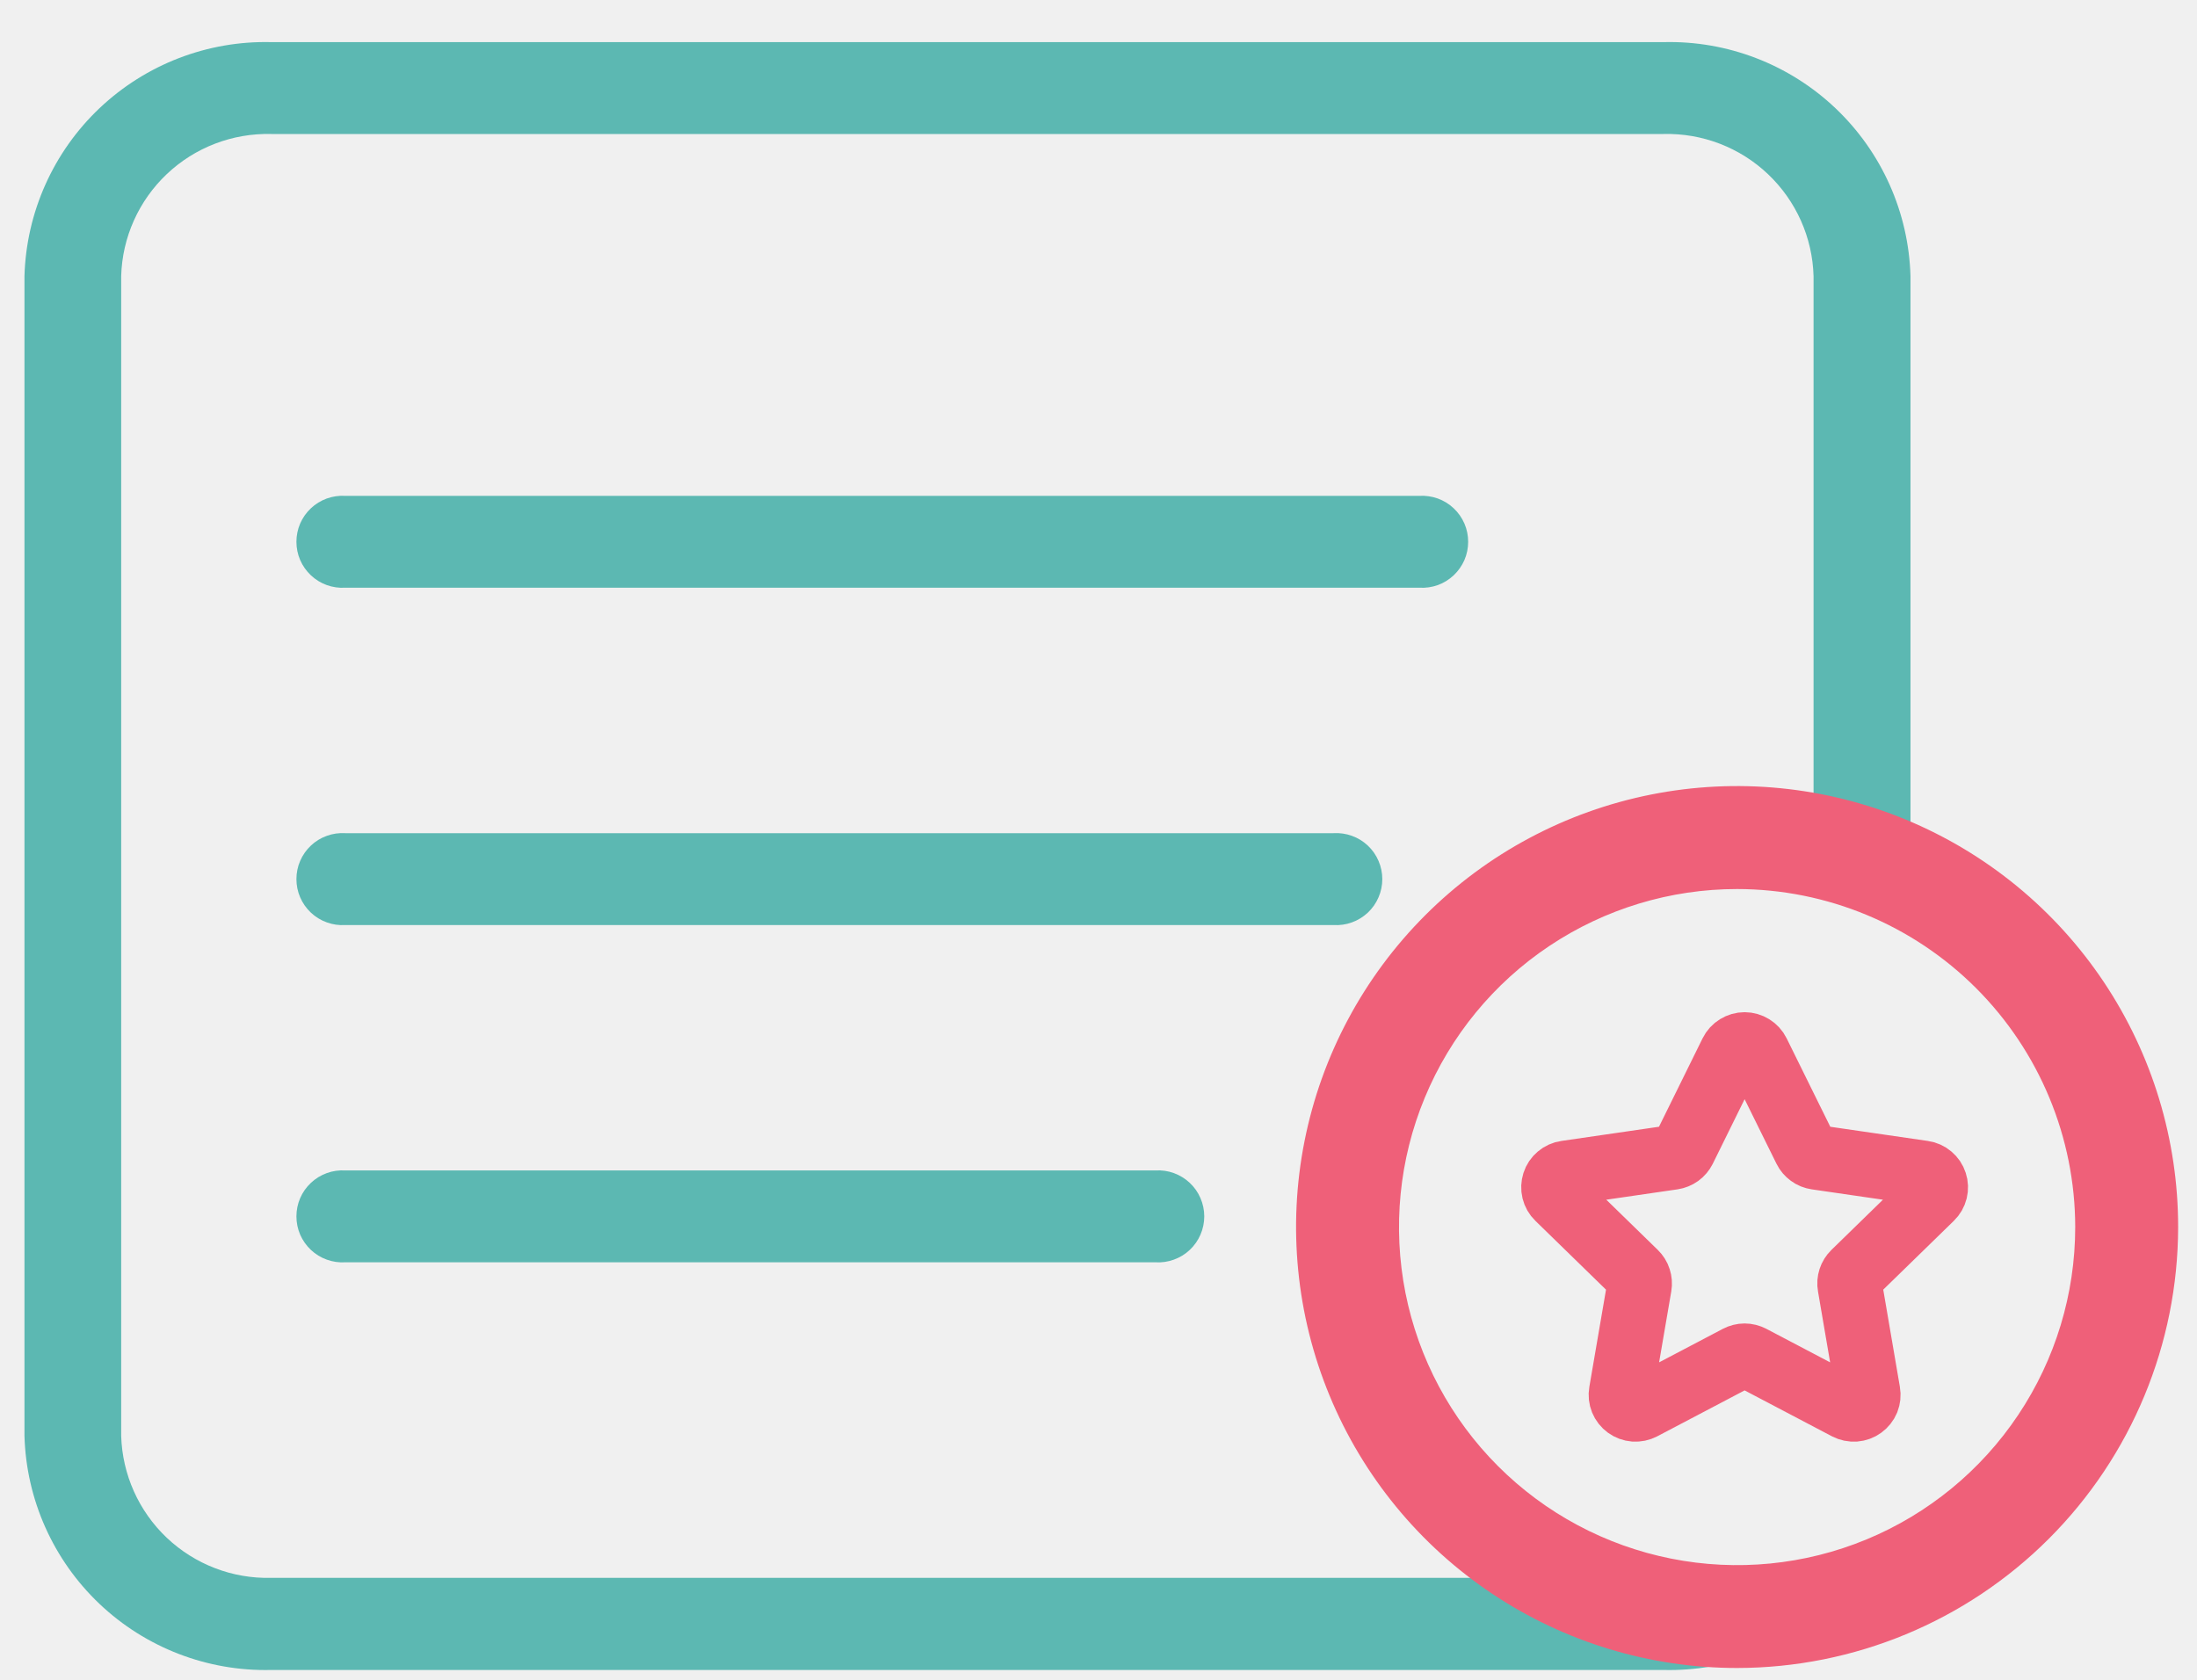
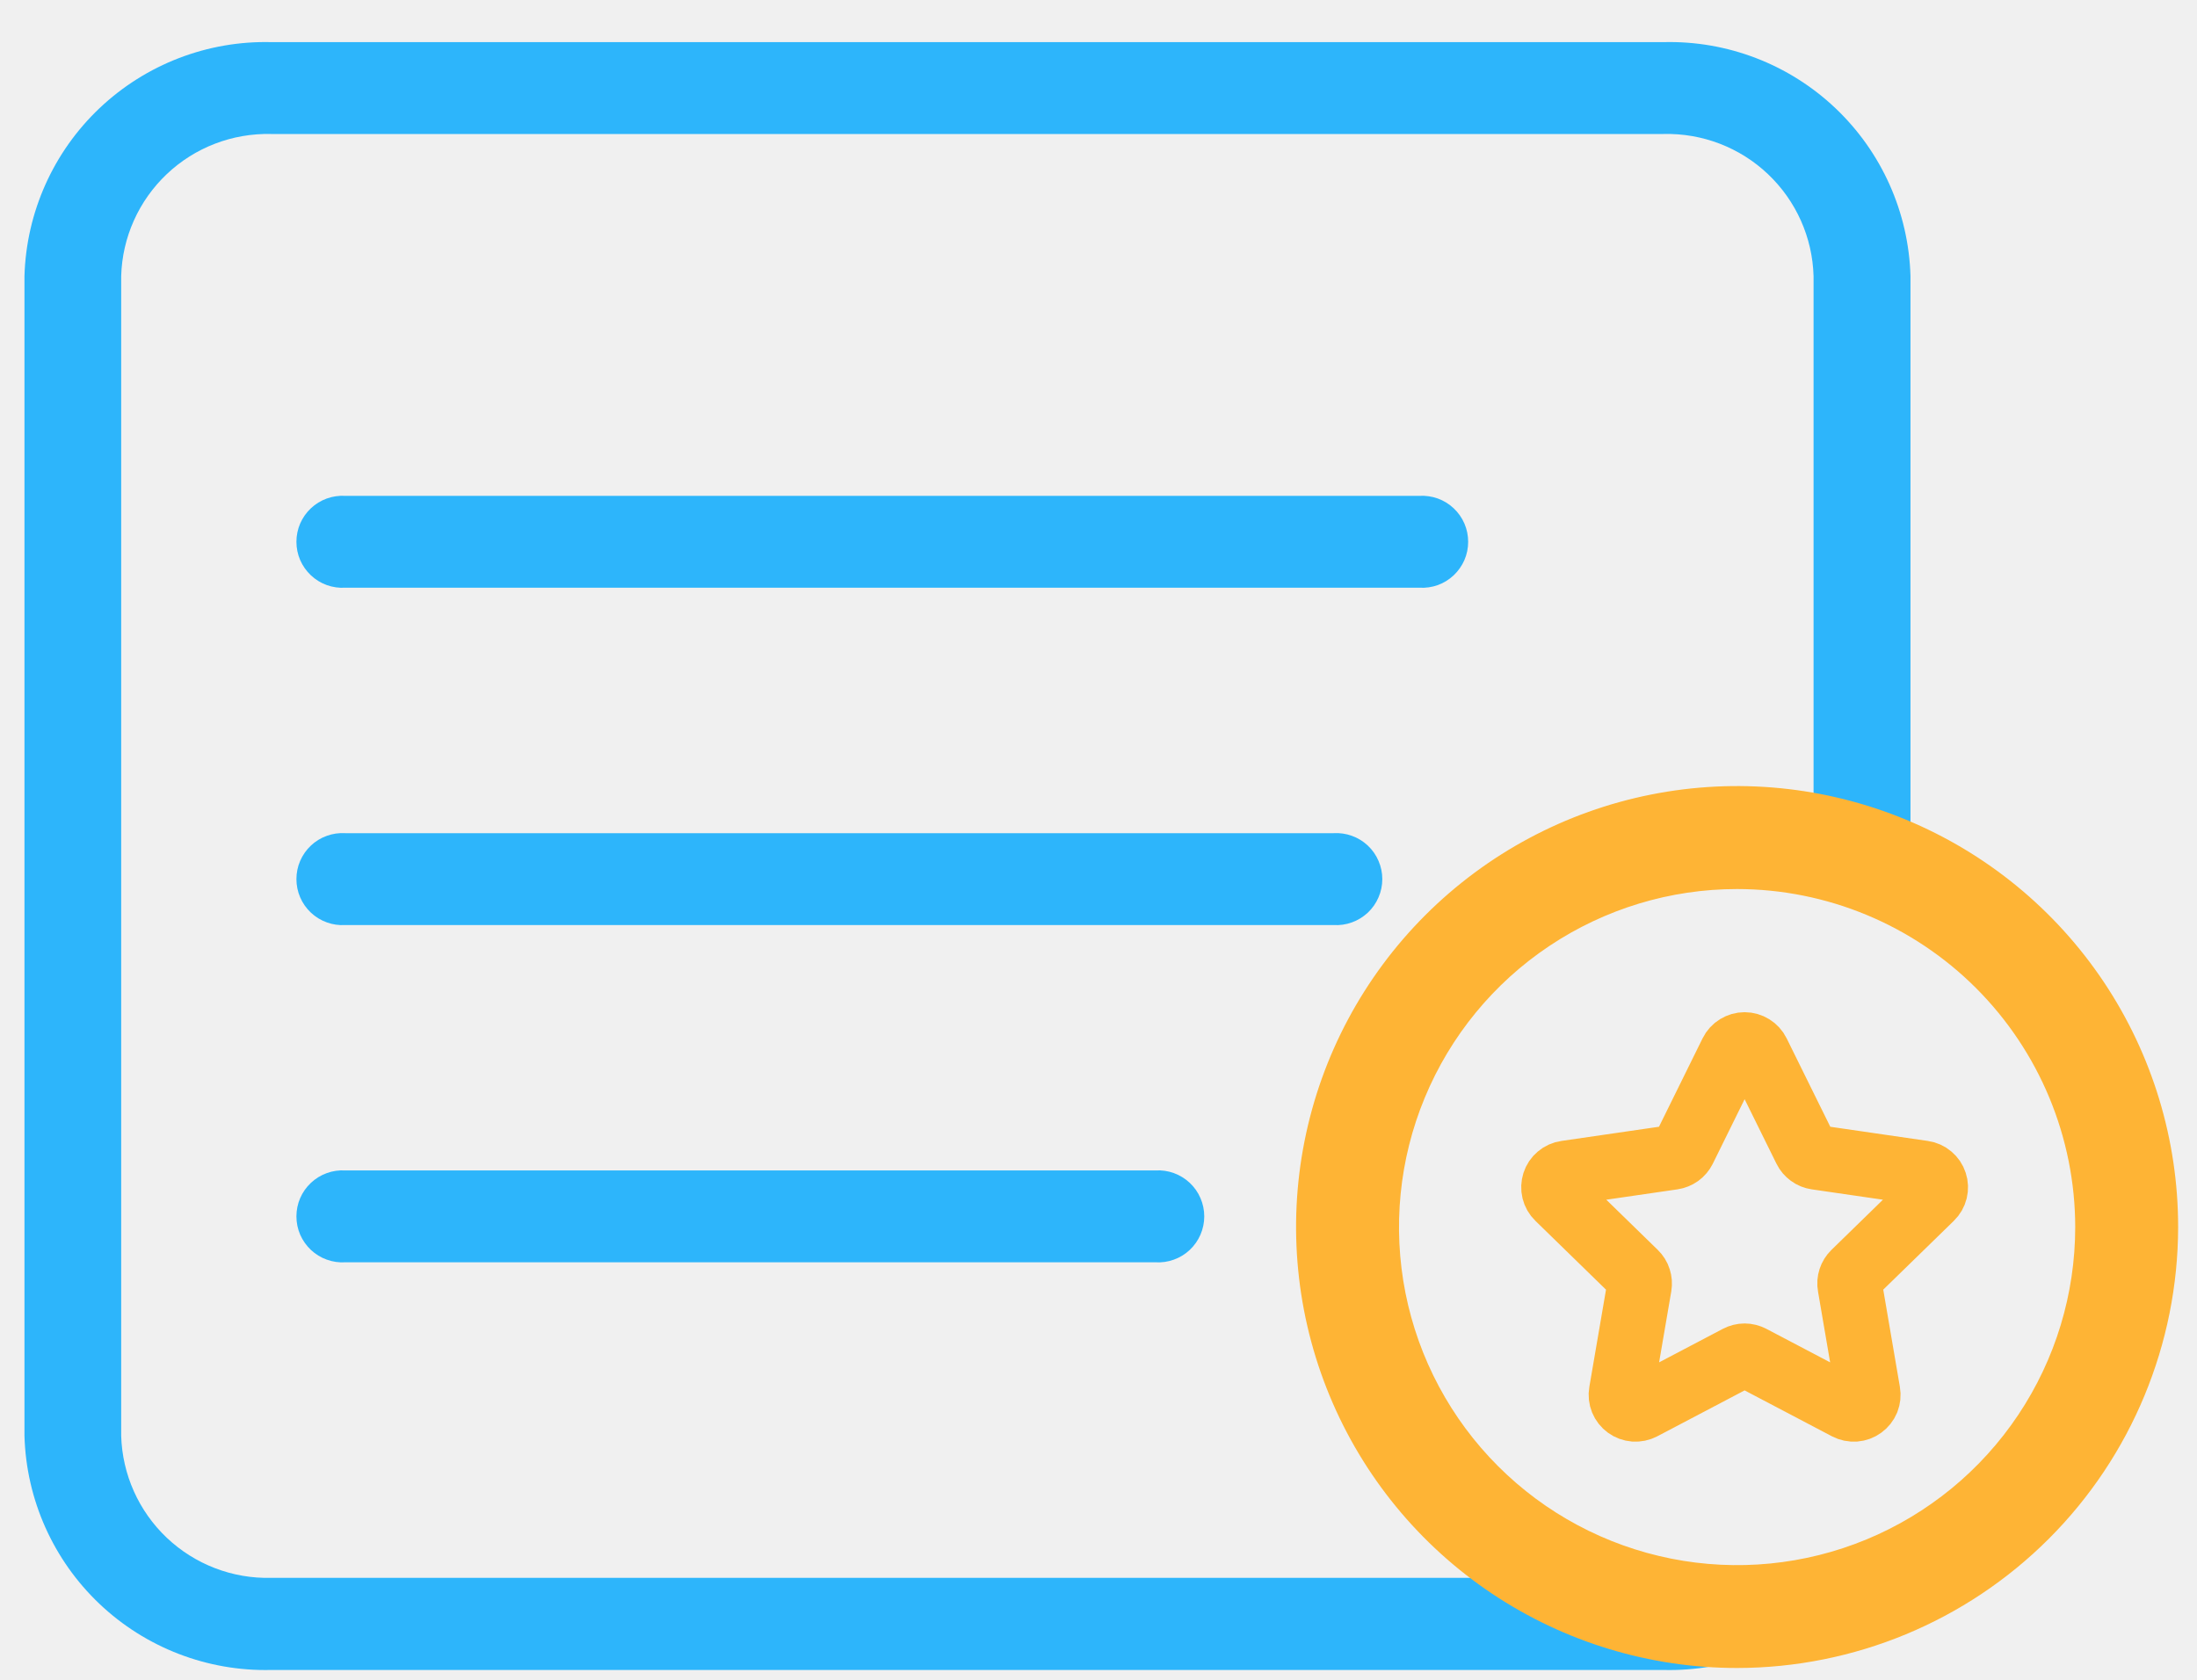
<svg xmlns="http://www.w3.org/2000/svg" width="51" height="39" viewBox="0 0 51 39" fill="none">
  <g clip-path="url(#clip0_4777_18054)">
-     <path d="M6.294 38.772H38.613C40.093 38.809 41.528 38.257 42.602 37.238L38.613 36.633H6.294C5.396 36.656 4.525 36.321 3.872 35.703C3.22 35.085 2.839 34.233 2.813 33.335V6.411C2.838 5.512 3.219 4.661 3.872 4.042C4.524 3.424 5.395 3.089 6.294 3.111H38.618C39.517 3.089 40.388 3.424 41.04 4.042C41.693 4.661 42.074 5.512 42.099 6.411V19.678C42.113 19.967 42.238 20.24 42.447 20.439C42.657 20.639 42.935 20.75 43.224 20.75C43.514 20.75 43.792 20.639 44.001 20.439C44.211 20.24 44.336 19.967 44.349 19.678V6.411C44.307 4.932 43.68 3.529 42.606 2.511C41.532 1.493 40.098 0.941 38.618 0.978H6.299C4.82 0.941 3.386 1.493 2.311 2.511C1.237 3.529 0.61 4.932 0.568 6.411V33.335C0.609 34.814 1.235 36.217 2.308 37.236C3.381 38.255 4.815 38.807 6.294 38.772Z" fill="#5CB8B2" />
-     <path d="M40.326 38.726C38.301 38.727 36.321 38.126 34.637 37.001C32.953 35.877 31.641 34.278 30.866 32.407C30.091 30.536 29.888 28.477 30.283 26.491C30.678 24.505 31.653 22.681 33.085 21.249C34.517 19.817 36.341 18.842 38.327 18.447C40.313 18.052 42.372 18.255 44.243 19.03C46.114 19.805 47.713 21.117 48.838 22.801C49.962 24.485 50.563 26.464 50.562 28.489C50.559 31.203 49.48 33.806 47.561 35.725C45.642 37.644 43.04 38.723 40.326 38.726ZM40.326 20.641C38.773 20.64 37.256 21.101 35.965 21.963C34.674 22.825 33.668 24.051 33.074 25.485C32.479 26.919 32.324 28.497 32.626 30.02C32.929 31.542 33.676 32.941 34.774 34.039C35.872 35.137 37.27 35.884 38.793 36.187C40.315 36.49 41.893 36.335 43.328 35.741C44.762 35.147 45.988 34.141 46.85 32.85C47.713 31.559 48.173 30.042 48.173 28.489C48.171 26.409 47.343 24.414 45.872 22.942C44.401 21.471 42.406 20.643 40.326 20.641Z" fill="#EF6079" />
-     <path d="M40.801 24.438L41.911 26.687C41.935 26.736 41.971 26.778 42.015 26.81C42.059 26.843 42.11 26.863 42.164 26.871L44.646 27.232C44.709 27.241 44.767 27.267 44.815 27.308C44.863 27.348 44.899 27.401 44.918 27.461C44.938 27.521 44.94 27.585 44.925 27.646C44.91 27.707 44.878 27.763 44.833 27.806L43.037 29.557C42.998 29.595 42.969 29.642 42.952 29.694C42.935 29.746 42.931 29.802 42.941 29.855L43.364 32.328C43.375 32.389 43.368 32.453 43.345 32.512C43.321 32.57 43.281 32.62 43.23 32.657C43.18 32.694 43.119 32.716 43.057 32.721C42.994 32.725 42.931 32.712 42.875 32.683L40.655 31.516C40.607 31.491 40.553 31.477 40.498 31.477C40.444 31.477 40.39 31.491 40.342 31.516L38.122 32.683C38.066 32.712 38.004 32.725 37.941 32.721C37.878 32.716 37.818 32.694 37.767 32.657C37.716 32.62 37.677 32.57 37.653 32.512C37.629 32.453 37.622 32.389 37.633 32.328L38.057 29.855C38.066 29.802 38.062 29.746 38.045 29.694C38.029 29.642 37.999 29.595 37.96 29.557L36.164 27.806C36.119 27.763 36.087 27.707 36.072 27.646C36.057 27.585 36.06 27.521 36.079 27.461C36.098 27.401 36.134 27.348 36.182 27.308C36.23 27.267 36.288 27.241 36.351 27.232L38.833 26.871C38.887 26.863 38.938 26.842 38.983 26.81C39.027 26.778 39.062 26.736 39.087 26.687L40.196 24.438C40.224 24.381 40.267 24.334 40.321 24.301C40.374 24.268 40.436 24.25 40.498 24.25C40.561 24.25 40.623 24.268 40.676 24.301C40.73 24.334 40.773 24.381 40.801 24.438V24.438Z" stroke="#EF6079" stroke-width="1.5" stroke-linecap="round" stroke-linejoin="round" />
-     <path d="M32.948 13.645H8.014C7.868 13.654 7.723 13.633 7.586 13.584C7.448 13.534 7.323 13.457 7.217 13.357C7.111 13.257 7.026 13.136 6.968 13.003C6.91 12.869 6.881 12.725 6.881 12.579C6.881 12.433 6.91 12.289 6.968 12.155C7.026 12.021 7.111 11.901 7.217 11.801C7.323 11.701 7.448 11.624 7.586 11.574C7.723 11.525 7.868 11.504 8.014 11.512H32.948C33.094 11.504 33.239 11.525 33.377 11.574C33.514 11.624 33.639 11.701 33.745 11.801C33.851 11.901 33.936 12.021 33.994 12.155C34.052 12.289 34.081 12.433 34.081 12.579C34.081 12.725 34.052 12.869 33.994 13.003C33.936 13.136 33.851 13.257 33.745 13.357C33.639 13.457 33.514 13.534 33.377 13.584C33.239 13.633 33.094 13.654 32.948 13.645V13.645Z" fill="#5CB8B2" />
-     <path d="M30.955 21.477H8.014C7.868 21.486 7.723 21.465 7.586 21.415C7.448 21.366 7.323 21.288 7.217 21.189C7.111 21.089 7.026 20.968 6.968 20.834C6.91 20.701 6.881 20.556 6.881 20.41C6.881 20.265 6.91 20.12 6.968 19.987C7.026 19.853 7.111 19.732 7.217 19.632C7.323 19.532 7.448 19.455 7.586 19.406C7.723 19.356 7.868 19.335 8.014 19.344H30.955C31.1 19.335 31.246 19.356 31.383 19.406C31.52 19.455 31.646 19.532 31.752 19.632C31.858 19.732 31.943 19.853 32 19.987C32.058 20.12 32.088 20.265 32.088 20.41C32.088 20.556 32.058 20.701 32 20.834C31.943 20.968 31.858 21.089 31.752 21.189C31.646 21.288 31.52 21.366 31.383 21.415C31.246 21.465 31.1 21.486 30.955 21.477V21.477Z" fill="#5CB8B2" />
-     <path d="M26.822 29.307H8.014C7.868 29.316 7.723 29.295 7.586 29.245C7.448 29.196 7.323 29.119 7.217 29.019C7.111 28.919 7.026 28.798 6.968 28.665C6.91 28.531 6.881 28.387 6.881 28.241C6.881 28.095 6.91 27.951 6.968 27.817C7.026 27.683 7.111 27.563 7.217 27.463C7.323 27.363 7.448 27.286 7.586 27.236C7.723 27.186 7.868 27.166 8.014 27.174H26.822C26.967 27.166 27.113 27.186 27.25 27.236C27.387 27.286 27.513 27.363 27.619 27.463C27.725 27.563 27.81 27.683 27.867 27.817C27.925 27.951 27.955 28.095 27.955 28.241C27.955 28.387 27.925 28.531 27.867 28.665C27.81 28.798 27.725 28.919 27.619 29.019C27.513 29.119 27.387 29.196 27.25 29.245C27.113 29.295 26.967 29.316 26.822 29.307Z" fill="#5CB8B2" />
+     <path d="M6.294 38.772H38.613C40.093 38.809 41.528 38.257 42.602 37.238L38.613 36.633H6.294C5.396 36.656 4.525 36.321 3.872 35.703C3.22 35.085 2.839 34.233 2.813 33.335V6.411C2.838 5.512 3.219 4.661 3.872 4.042C4.524 3.424 5.395 3.089 6.294 3.111H38.618C39.517 3.089 40.388 3.424 41.04 4.042C41.693 4.661 42.074 5.512 42.099 6.411V19.678C42.113 19.967 42.238 20.24 42.447 20.439C42.657 20.639 42.935 20.75 43.224 20.75C43.514 20.75 43.792 20.639 44.001 20.439C44.211 20.24 44.336 19.967 44.349 19.678V6.411C44.307 4.932 43.68 3.529 42.606 2.511C41.532 1.493 40.098 0.941 38.618 0.978H6.299C4.82 0.941 3.386 1.493 2.311 2.511C1.237 3.529 0.61 4.932 0.568 6.411V33.335C0.609 34.814 1.235 36.217 2.308 37.236C3.381 38.255 4.815 38.807 6.294 38.772Z" fill="#2DB5FB" />
+     <path d="M40.326 38.726C38.301 38.727 36.321 38.126 34.637 37.001C32.953 35.877 31.641 34.278 30.866 32.407C30.091 30.536 29.888 28.477 30.283 26.491C30.678 24.505 31.653 22.681 33.085 21.249C34.517 19.817 36.341 18.842 38.327 18.447C40.313 18.052 42.372 18.255 44.243 19.03C46.114 19.805 47.713 21.117 48.838 22.801C49.962 24.485 50.563 26.464 50.562 28.489C50.559 31.203 49.48 33.806 47.561 35.725C45.642 37.644 43.04 38.723 40.326 38.726ZM40.326 20.641C38.773 20.64 37.256 21.101 35.965 21.963C34.674 22.825 33.668 24.051 33.074 25.485C32.479 26.919 32.324 28.497 32.626 30.02C32.929 31.542 33.676 32.941 34.774 34.039C35.872 35.137 37.27 35.884 38.793 36.187C40.315 36.49 41.893 36.335 43.328 35.741C44.762 35.147 45.988 34.141 46.85 32.85C47.713 31.559 48.173 30.042 48.173 28.489C48.171 26.409 47.343 24.414 45.872 22.942C44.401 21.471 42.406 20.643 40.326 20.641Z" fill="#FEB435" />
+     <path d="M40.801 24.438L41.911 26.687C41.935 26.736 41.971 26.778 42.015 26.81C42.059 26.843 42.11 26.863 42.164 26.871L44.646 27.232C44.709 27.241 44.767 27.267 44.815 27.308C44.863 27.348 44.899 27.401 44.918 27.461C44.938 27.521 44.94 27.585 44.925 27.646C44.91 27.707 44.878 27.763 44.833 27.806L43.037 29.557C42.998 29.595 42.969 29.642 42.952 29.694C42.935 29.746 42.931 29.802 42.941 29.855L43.364 32.328C43.375 32.389 43.368 32.453 43.345 32.512C43.321 32.57 43.281 32.62 43.23 32.657C43.18 32.694 43.119 32.716 43.057 32.721C42.994 32.725 42.931 32.712 42.875 32.683L40.655 31.516C40.607 31.491 40.553 31.477 40.498 31.477C40.444 31.477 40.39 31.491 40.342 31.516L38.122 32.683C38.066 32.712 38.004 32.725 37.941 32.721C37.878 32.716 37.818 32.694 37.767 32.657C37.716 32.62 37.677 32.57 37.653 32.512C37.629 32.453 37.622 32.389 37.633 32.328L38.057 29.855C38.066 29.802 38.062 29.746 38.045 29.694C38.029 29.642 37.999 29.595 37.96 29.557L36.164 27.806C36.119 27.763 36.087 27.707 36.072 27.646C36.057 27.585 36.06 27.521 36.079 27.461C36.098 27.401 36.134 27.348 36.182 27.308C36.23 27.267 36.288 27.241 36.351 27.232L38.833 26.871C38.887 26.863 38.938 26.842 38.983 26.81C39.027 26.778 39.062 26.736 39.087 26.687L40.196 24.438C40.224 24.381 40.267 24.334 40.321 24.301C40.374 24.268 40.436 24.25 40.498 24.25C40.561 24.25 40.623 24.268 40.676 24.301C40.73 24.334 40.773 24.381 40.801 24.438V24.438Z" stroke="#FEB435" stroke-width="1.5" stroke-linecap="round" stroke-linejoin="round" />
+     <path d="M32.948 13.645H8.014C7.868 13.654 7.723 13.633 7.586 13.584C7.448 13.534 7.323 13.457 7.217 13.357C7.111 13.257 7.026 13.136 6.968 13.003C6.91 12.869 6.881 12.725 6.881 12.579C6.881 12.433 6.91 12.289 6.968 12.155C7.026 12.021 7.111 11.901 7.217 11.801C7.323 11.701 7.448 11.624 7.586 11.574C7.723 11.525 7.868 11.504 8.014 11.512H32.948C33.094 11.504 33.239 11.525 33.377 11.574C33.514 11.624 33.639 11.701 33.745 11.801C33.851 11.901 33.936 12.021 33.994 12.155C34.052 12.289 34.081 12.433 34.081 12.579C34.081 12.725 34.052 12.869 33.994 13.003C33.936 13.136 33.851 13.257 33.745 13.357C33.639 13.457 33.514 13.534 33.377 13.584C33.239 13.633 33.094 13.654 32.948 13.645V13.645Z" fill="#2DB5FB" />
+     <path d="M30.955 21.477H8.014C7.868 21.486 7.723 21.465 7.586 21.415C7.448 21.366 7.323 21.288 7.217 21.189C7.111 21.089 7.026 20.968 6.968 20.834C6.91 20.701 6.881 20.556 6.881 20.41C6.881 20.265 6.91 20.12 6.968 19.987C7.026 19.853 7.111 19.732 7.217 19.632C7.323 19.532 7.448 19.455 7.586 19.406C7.723 19.356 7.868 19.335 8.014 19.344H30.955C31.1 19.335 31.246 19.356 31.383 19.406C31.52 19.455 31.646 19.532 31.752 19.632C31.858 19.732 31.943 19.853 32 19.987C32.058 20.12 32.088 20.265 32.088 20.41C32.088 20.556 32.058 20.701 32 20.834C31.943 20.968 31.858 21.089 31.752 21.189C31.646 21.288 31.52 21.366 31.383 21.415C31.246 21.465 31.1 21.486 30.955 21.477V21.477Z" fill="#2DB5FB" />
+     <path d="M26.822 29.307H8.014C7.868 29.316 7.723 29.295 7.586 29.245C7.448 29.196 7.323 29.119 7.217 29.019C7.111 28.919 7.026 28.798 6.968 28.665C6.91 28.531 6.881 28.387 6.881 28.241C6.881 28.095 6.91 27.951 6.968 27.817C7.026 27.683 7.111 27.563 7.217 27.463C7.323 27.363 7.448 27.286 7.586 27.236C7.723 27.186 7.868 27.166 8.014 27.174H26.822C26.967 27.166 27.113 27.186 27.25 27.236C27.387 27.286 27.513 27.363 27.619 27.463C27.725 27.563 27.81 27.683 27.867 27.817C27.925 27.951 27.955 28.095 27.955 28.241C27.955 28.387 27.925 28.531 27.867 28.665C27.81 28.798 27.725 28.919 27.619 29.019C27.513 29.119 27.387 29.196 27.25 29.245C27.113 29.295 26.967 29.316 26.822 29.307Z" fill="#2DB5FB" />
  </g>
  <defs>
    <clipPath id="clip0_4777_18054">
      <rect width="50" height="37.793" fill="white" transform="translate(0.5625 0.978271)" />
    </clipPath>
  </defs>
</svg>
